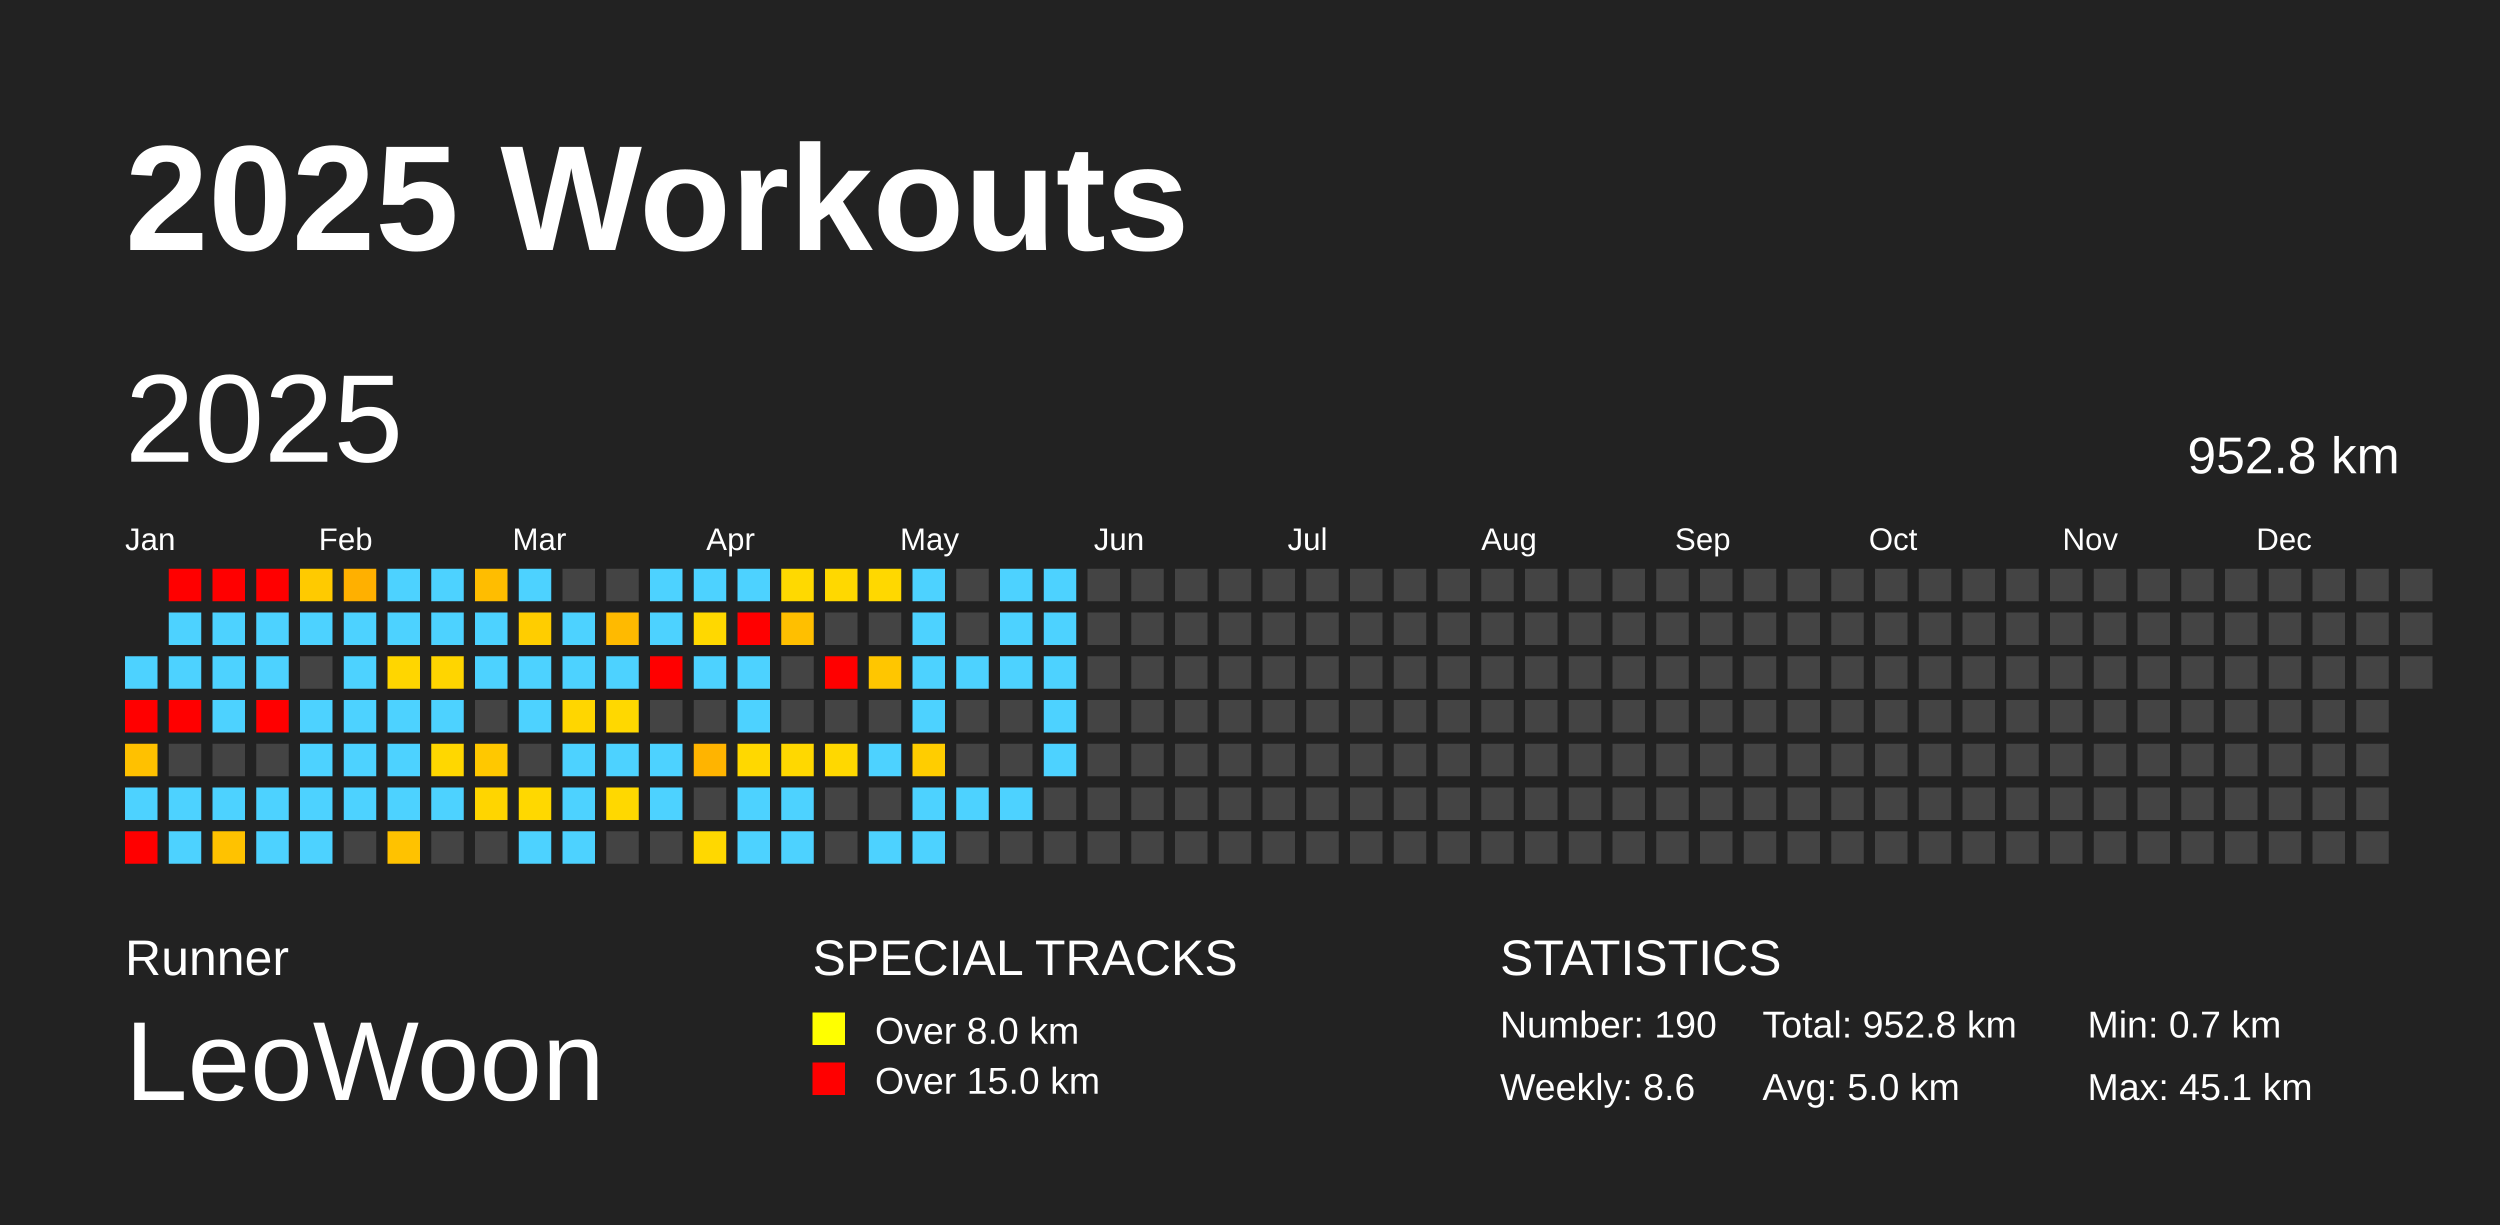
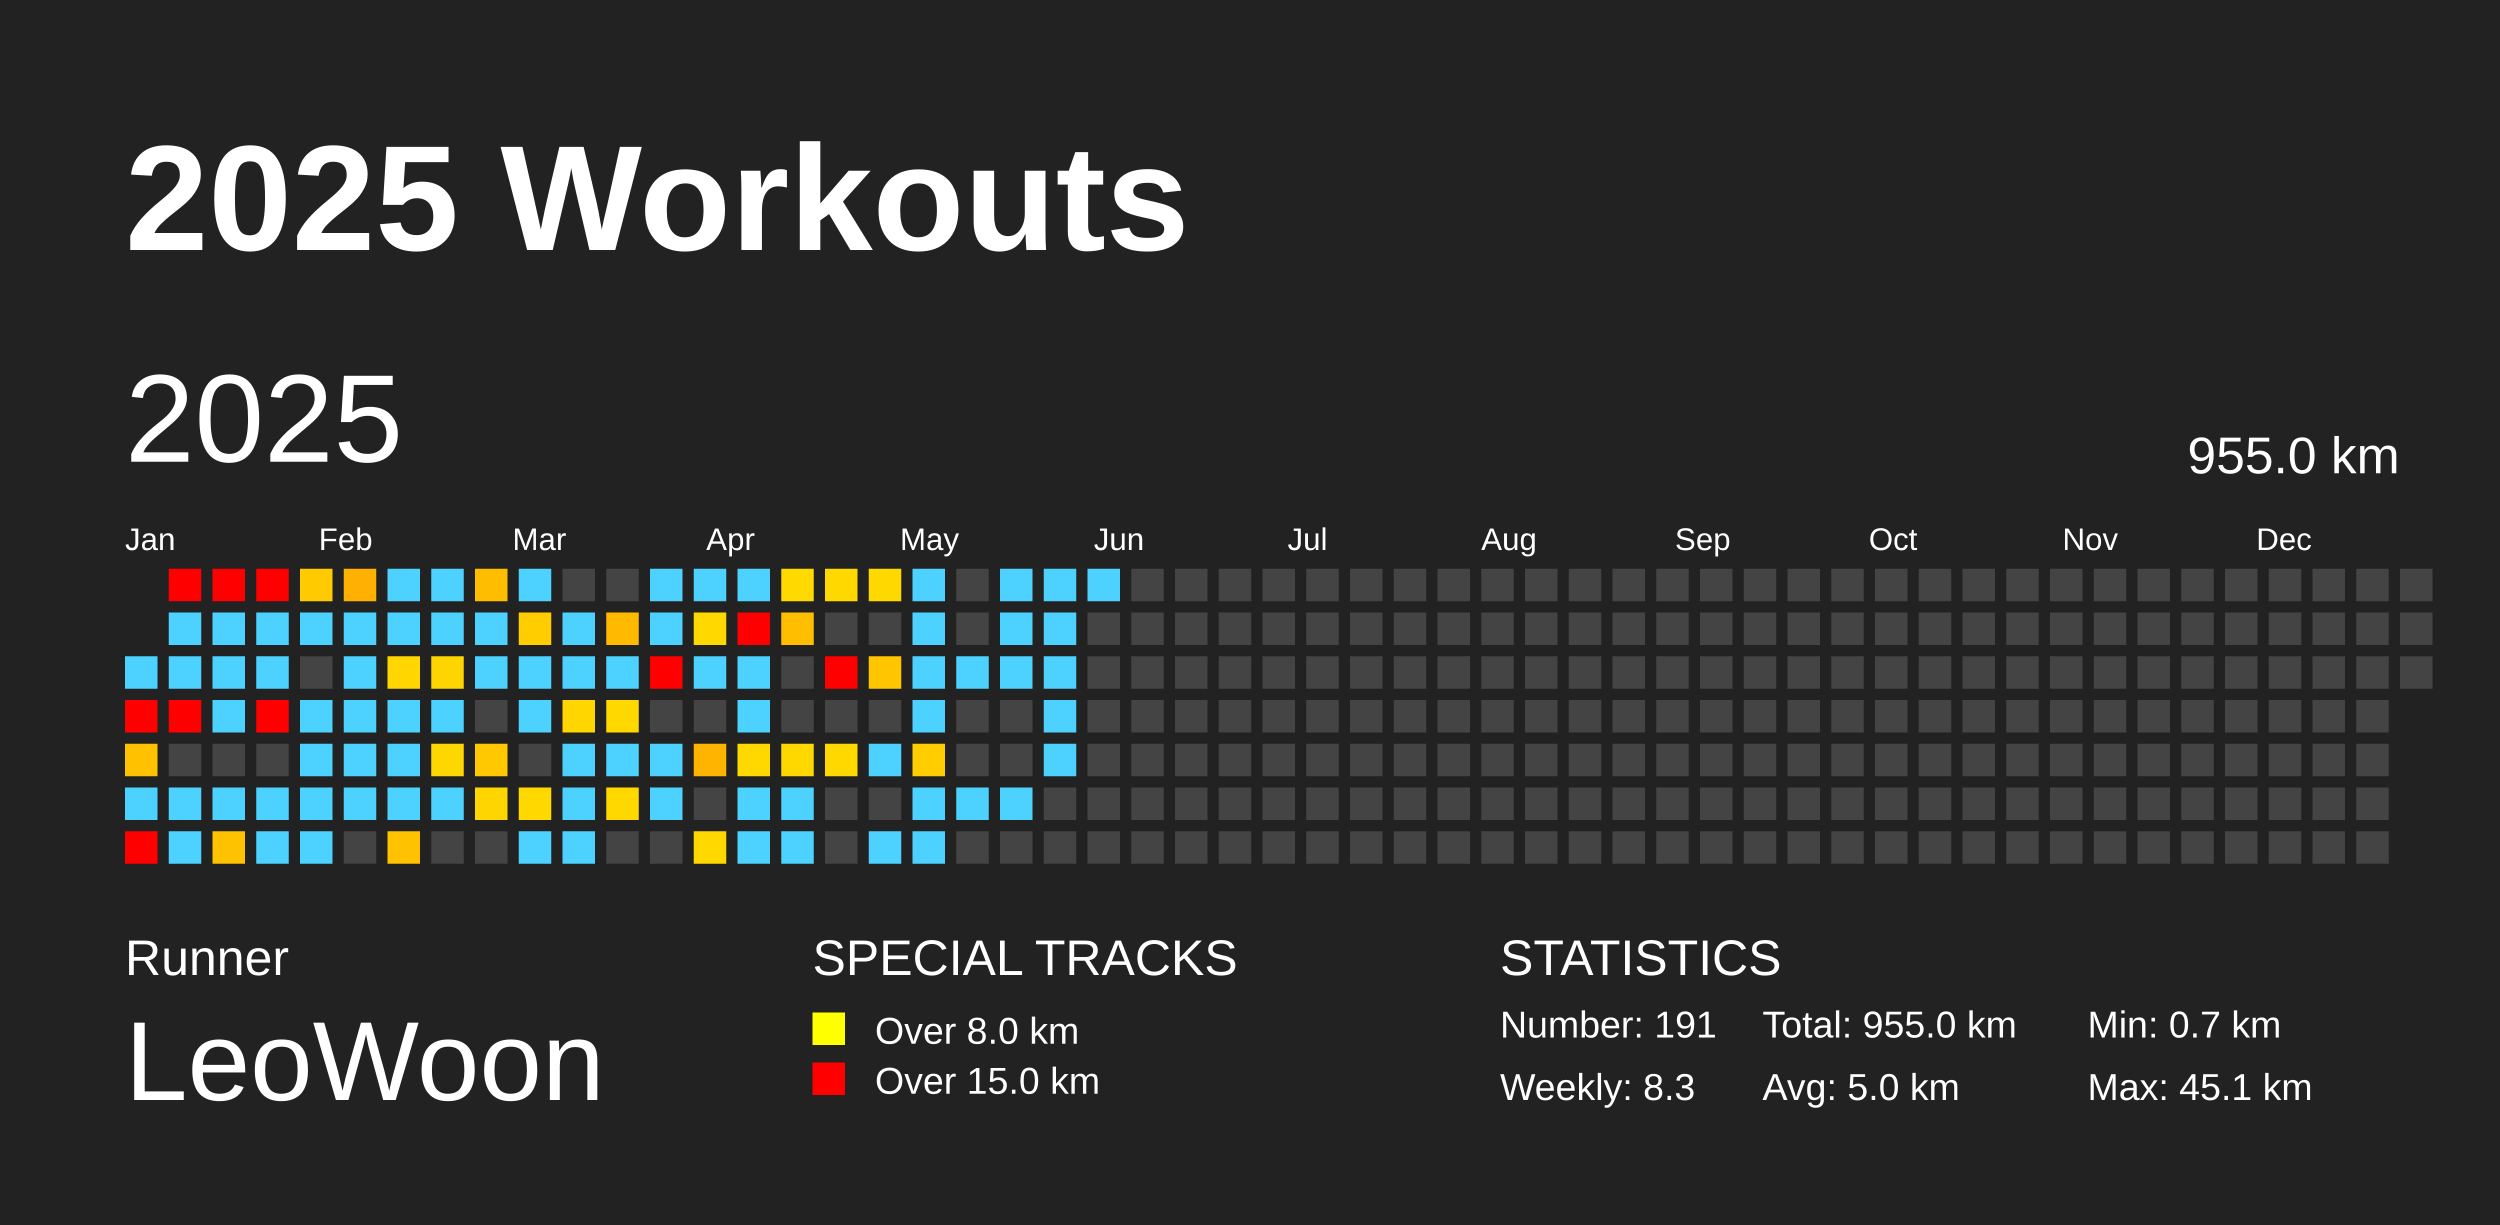
<svg xmlns="http://www.w3.org/2000/svg" baseProfile="full" height="98mm" version="1.1" viewBox="0,0,200,98" width="200mm">
  <defs />
  <rect fill="#222222" height="98" width="200" x="0" y="0" />
  <text fill="#FFFFFF" style="font-size:12px; font-family:Arial; font-weight:bold;" x="10" y="20">2025 Workouts</text>
  <text fill="#FFFFFF" style="font-size:4px; font-family:Arial" x="10" y="78">Runner</text>
  <text fill="#FFFFFF" style="font-size:9px; font-family:Arial" x="10" y="88">LeoWoon</text>
  <text fill="#FFFFFF" style="font-size:4px; font-family:Arial" x="65" y="78">SPECIAL TRACKS</text>
  <rect fill="yellow" height="2.6" width="2.6" x="65" y="81" />
  <text fill="#FFFFFF" style="font-size:3px; font-family:Arial" x="70" y="83.5">Over 8.0 km</text>
  <rect fill="red" height="2.6" width="2.6" x="65" y="85" />
  <text fill="#FFFFFF" style="font-size:3px; font-family:Arial" x="70" y="87.5">Over 15.0 km</text>
  <text fill="#FFFFFF" style="font-size:4px; font-family:Arial" x="120" y="78">STATISTICS</text>
-   <text fill="#FFFFFF" style="font-size:3px; font-family:Arial" x="120" y="83">Number: 190</text>
-   <text fill="#FFFFFF" style="font-size:3px; font-family:Arial" x="120" y="88">Weekly: 8.6</text>
-   <text fill="#FFFFFF" style="font-size:3px; font-family:Arial" x="141" y="83">Total: 952.8 km</text>
+   <text fill="#FFFFFF" style="font-size:3px; font-family:Arial" x="120" y="83">Number: 191</text>
+   <text fill="#FFFFFF" style="font-size:3px; font-family:Arial" x="120" y="88">Weekly: 8.3</text>
+   <text fill="#FFFFFF" style="font-size:3px; font-family:Arial" x="141" y="83">Total: 955.0 km</text>
  <text fill="#FFFFFF" style="font-size:3px; font-family:Arial" x="141" y="88">Avg: 5.0 km</text>
  <text fill="#FFFFFF" style="font-size:3px; font-family:Arial" x="167" y="83">Min: 0.7 km</text>
  <text fill="#FFFFFF" style="font-size:3px; font-family:Arial" x="167" y="88">Max: 45.1 km</text>
  <text dominant-baseline="hanging" fill="#FFFFFF" style="font-size:10.0px; font-family:Arial;" x="10" y="30">2025</text>
-   <text dominant-baseline="hanging" fill="#FFFFFF" style="font-size:4.125px; font-family:Arial;" x="175" y="35">952.8 km</text>
+   <text dominant-baseline="hanging" fill="#FFFFFF" style="font-size:4.125px; font-family:Arial;" x="175" y="35">955.0 km</text>
  <text fill="#FFFFFF" style="font-size:2.5px; font-family:Arial" x="10.0" y="44">Jan</text>
  <text fill="#FFFFFF" style="font-size:2.5px; font-family:Arial" x="25.5" y="44">Feb</text>
  <text fill="#FFFFFF" style="font-size:2.5px; font-family:Arial" x="41.0" y="44">Mar</text>
  <text fill="#FFFFFF" style="font-size:2.5px; font-family:Arial" x="56.5" y="44">Apr</text>
  <text fill="#FFFFFF" style="font-size:2.5px; font-family:Arial" x="72.0" y="44">May</text>
  <text fill="#FFFFFF" style="font-size:2.5px; font-family:Arial" x="87.5" y="44">Jun</text>
  <text fill="#FFFFFF" style="font-size:2.5px; font-family:Arial" x="103.0" y="44">Jul</text>
  <text fill="#FFFFFF" style="font-size:2.5px; font-family:Arial" x="118.5" y="44">Aug</text>
  <text fill="#FFFFFF" style="font-size:2.5px; font-family:Arial" x="134.0" y="44">Sep</text>
  <text fill="#FFFFFF" style="font-size:2.5px; font-family:Arial" x="149.5" y="44">Oct</text>
  <text fill="#FFFFFF" style="font-size:2.5px; font-family:Arial" x="165.0" y="44">Nov</text>
  <text fill="#FFFFFF" style="font-size:2.5px; font-family:Arial" x="180.5" y="44">Dec</text>
  <rect fill="#4dd2ff" height="2.6" width="2.6" x="10.0" y="52.5" />
  <rect fill="red" height="2.6" width="2.6" x="10.0" y="56.0" />
  <rect fill="#ffc100" height="2.6" width="2.6" x="10.0" y="59.5" />
  <rect fill="#4dd2ff" height="2.6" width="2.6" x="10.0" y="63.0" />
  <rect fill="red" height="2.6" width="2.6" x="10.0" y="66.5" />
  <rect fill="red" height="2.6" width="2.6" x="13.5" y="45.5" />
  <rect fill="#4dd2ff" height="2.6" width="2.6" x="13.5" y="49.0" />
  <rect fill="#4dd2ff" height="2.6" width="2.6" x="13.5" y="52.5" />
  <rect fill="red" height="2.6" width="2.6" x="13.5" y="56.0" />
  <rect fill="#444444" height="2.6" width="2.6" x="13.5" y="59.5" />
  <rect fill="#4dd2ff" height="2.6" width="2.6" x="13.5" y="63.0" />
  <rect fill="#4dd2ff" height="2.6" width="2.6" x="13.5" y="66.5" />
  <rect fill="red" height="2.6" width="2.6" x="17.0" y="45.5" />
  <rect fill="#4dd2ff" height="2.6" width="2.6" x="17.0" y="49.0" />
  <rect fill="#4dd2ff" height="2.6" width="2.6" x="17.0" y="52.5" />
  <rect fill="#4dd2ff" height="2.6" width="2.6" x="17.0" y="56.0" />
  <rect fill="#444444" height="2.6" width="2.6" x="17.0" y="59.5" />
  <rect fill="#4dd2ff" height="2.6" width="2.6" x="17.0" y="63.0" />
  <rect fill="#ffc200" height="2.6" width="2.6" x="17.0" y="66.5" />
  <rect fill="red" height="2.6" width="2.6" x="20.5" y="45.5" />
  <rect fill="#4dd2ff" height="2.6" width="2.6" x="20.5" y="49.0" />
  <rect fill="#4dd2ff" height="2.6" width="2.6" x="20.5" y="52.5" />
  <rect fill="red" height="2.6" width="2.6" x="20.5" y="56.0" />
  <rect fill="#444444" height="2.6" width="2.6" x="20.5" y="59.5" />
  <rect fill="#4dd2ff" height="2.6" width="2.6" x="20.5" y="63.0" />
  <rect fill="#4dd2ff" height="2.6" width="2.6" x="20.5" y="66.5" />
  <rect fill="#ffca00" height="2.6" width="2.6" x="24.0" y="45.5" />
  <rect fill="#4dd2ff" height="2.6" width="2.6" x="24.0" y="49.0" />
  <rect fill="#444444" height="2.6" width="2.6" x="24.0" y="52.5" />
  <rect fill="#4dd2ff" height="2.6" width="2.6" x="24.0" y="56.0" />
  <rect fill="#4dd2ff" height="2.6" width="2.6" x="24.0" y="59.5" />
  <rect fill="#4dd2ff" height="2.6" width="2.6" x="24.0" y="63.0" />
  <rect fill="#4dd2ff" height="2.6" width="2.6" x="24.0" y="66.5" />
  <rect fill="#ffb000" height="2.6" width="2.6" x="27.5" y="45.5" />
  <rect fill="#4dd2ff" height="2.6" width="2.6" x="27.5" y="49.0" />
  <rect fill="#4dd2ff" height="2.6" width="2.6" x="27.5" y="52.5" />
  <rect fill="#4dd2ff" height="2.6" width="2.6" x="27.5" y="56.0" />
  <rect fill="#4dd2ff" height="2.6" width="2.6" x="27.5" y="59.5" />
  <rect fill="#4dd2ff" height="2.6" width="2.6" x="27.5" y="63.0" />
  <rect fill="#444444" height="2.6" width="2.6" x="27.5" y="66.5" />
  <rect fill="#4dd2ff" height="2.6" width="2.6" x="31.0" y="45.5" />
  <rect fill="#4dd2ff" height="2.6" width="2.6" x="31.0" y="49.0" />
  <rect fill="#ffd600" height="2.6" width="2.6" x="31.0" y="52.5" />
  <rect fill="#4dd2ff" height="2.6" width="2.6" x="31.0" y="56.0" />
  <rect fill="#4dd2ff" height="2.6" width="2.6" x="31.0" y="59.5" />
  <rect fill="#4dd2ff" height="2.6" width="2.6" x="31.0" y="63.0" />
  <rect fill="#ffc200" height="2.6" width="2.6" x="31.0" y="66.5" />
  <rect fill="#4dd2ff" height="2.6" width="2.6" x="34.5" y="45.5" />
  <rect fill="#4dd2ff" height="2.6" width="2.6" x="34.5" y="49.0" />
  <rect fill="#ffd500" height="2.6" width="2.6" x="34.5" y="52.5" />
  <rect fill="#4dd2ff" height="2.6" width="2.6" x="34.5" y="56.0" />
  <rect fill="#ffd700" height="2.6" width="2.6" x="34.5" y="59.5" />
  <rect fill="#4dd2ff" height="2.6" width="2.6" x="34.5" y="63.0" />
  <rect fill="#444444" height="2.6" width="2.6" x="34.5" y="66.5" />
  <rect fill="#ffbd00" height="2.6" width="2.6" x="38.0" y="45.5" />
  <rect fill="#4dd2ff" height="2.6" width="2.6" x="38.0" y="49.0" />
  <rect fill="#4dd2ff" height="2.6" width="2.6" x="38.0" y="52.5" />
  <rect fill="#444444" height="2.6" width="2.6" x="38.0" y="56.0" />
  <rect fill="#ffc800" height="2.6" width="2.6" x="38.0" y="59.5" />
  <rect fill="#ffd500" height="2.6" width="2.6" x="38.0" y="63.0" />
  <rect fill="#444444" height="2.6" width="2.6" x="38.0" y="66.5" />
  <rect fill="#4dd2ff" height="2.6" width="2.6" x="41.5" y="45.5" />
  <rect fill="#ffcd00" height="2.6" width="2.6" x="41.5" y="49.0" />
  <rect fill="#4dd2ff" height="2.6" width="2.6" x="41.5" y="52.5" />
  <rect fill="#4dd2ff" height="2.6" width="2.6" x="41.5" y="56.0" />
  <rect fill="#444444" height="2.6" width="2.6" x="41.5" y="59.5" />
  <rect fill="#ffd800" height="2.6" width="2.6" x="41.5" y="63.0" />
  <rect fill="#4dd2ff" height="2.6" width="2.6" x="41.5" y="66.5" />
  <rect fill="#444444" height="2.6" width="2.6" x="45.0" y="45.5" />
  <rect fill="#4dd2ff" height="2.6" width="2.6" x="45.0" y="49.0" />
  <rect fill="#4dd2ff" height="2.6" width="2.6" x="45.0" y="52.5" />
  <rect fill="#ffd600" height="2.6" width="2.6" x="45.0" y="56.0" />
  <rect fill="#4dd2ff" height="2.6" width="2.6" x="45.0" y="59.5" />
  <rect fill="#4dd2ff" height="2.6" width="2.6" x="45.0" y="63.0" />
  <rect fill="#4dd2ff" height="2.6" width="2.6" x="45.0" y="66.5" />
  <rect fill="#444444" height="2.6" width="2.6" x="48.5" y="45.5" />
  <rect fill="#ffba00" height="2.6" width="2.6" x="48.5" y="49.0" />
  <rect fill="#4dd2ff" height="2.6" width="2.6" x="48.5" y="52.5" />
  <rect fill="#ffd800" height="2.6" width="2.6" x="48.5" y="56.0" />
  <rect fill="#4dd2ff" height="2.6" width="2.6" x="48.5" y="59.5" />
  <rect fill="#ffd800" height="2.6" width="2.6" x="48.5" y="63.0" />
  <rect fill="#444444" height="2.6" width="2.6" x="48.5" y="66.5" />
  <rect fill="#4dd2ff" height="2.6" width="2.6" x="52.0" y="45.5" />
  <rect fill="#4dd2ff" height="2.6" width="2.6" x="52.0" y="49.0" />
  <rect fill="red" height="2.6" width="2.6" x="52.0" y="52.5" />
  <rect fill="#444444" height="2.6" width="2.6" x="52.0" y="56.0" />
  <rect fill="#4dd2ff" height="2.6" width="2.6" x="52.0" y="59.5" />
  <rect fill="#4dd2ff" height="2.6" width="2.6" x="52.0" y="63.0" />
  <rect fill="#444444" height="2.6" width="2.6" x="52.0" y="66.5" />
  <rect fill="#4dd2ff" height="2.6" width="2.6" x="55.5" y="45.5" />
  <rect fill="#ffd800" height="2.6" width="2.6" x="55.5" y="49.0" />
  <rect fill="#4dd2ff" height="2.6" width="2.6" x="55.5" y="52.5" />
  <rect fill="#444444" height="2.6" width="2.6" x="55.5" y="56.0" />
  <rect fill="#ffb400" height="2.6" width="2.6" x="55.5" y="59.5" />
  <rect fill="#444444" height="2.6" width="2.6" x="55.5" y="63.0" />
  <rect fill="#ffd800" height="2.6" width="2.6" x="55.5" y="66.5" />
  <rect fill="#4dd2ff" height="2.6" width="2.6" x="59.0" y="45.5" />
  <rect fill="red" height="2.6" width="2.6" x="59.0" y="49.0" />
  <rect fill="#4dd2ff" height="2.6" width="2.6" x="59.0" y="52.5" />
  <rect fill="#4dd2ff" height="2.6" width="2.6" x="59.0" y="56.0" />
  <rect fill="#ffd800" height="2.6" width="2.6" x="59.0" y="59.5" />
  <rect fill="#4dd2ff" height="2.6" width="2.6" x="59.0" y="63.0" />
  <rect fill="#4dd2ff" height="2.6" width="2.6" x="59.0" y="66.5" />
  <rect fill="#ffd900" height="2.6" width="2.6" x="62.5" y="45.5" />
  <rect fill="#ffbf00" height="2.6" width="2.6" x="62.5" y="49.0" />
  <rect fill="#444444" height="2.6" width="2.6" x="62.5" y="52.5" />
  <rect fill="#444444" height="2.6" width="2.6" x="62.5" y="56.0" />
  <rect fill="#ffd800" height="2.6" width="2.6" x="62.5" y="59.5" />
  <rect fill="#4dd2ff" height="2.6" width="2.6" x="62.5" y="63.0" />
  <rect fill="#4dd2ff" height="2.6" width="2.6" x="62.5" y="66.5" />
  <rect fill="#ffd800" height="2.6" width="2.6" x="66.0" y="45.5" />
  <rect fill="#444444" height="2.6" width="2.6" x="66.0" y="49.0" />
  <rect fill="red" height="2.6" width="2.6" x="66.0" y="52.5" />
  <rect fill="#444444" height="2.6" width="2.6" x="66.0" y="56.0" />
  <rect fill="#ffd800" height="2.6" width="2.6" x="66.0" y="59.5" />
  <rect fill="#444444" height="2.6" width="2.6" x="66.0" y="63.0" />
  <rect fill="#444444" height="2.6" width="2.6" x="66.0" y="66.5" />
  <rect fill="#ffd800" height="2.6" width="2.6" x="69.5" y="45.5" />
  <rect fill="#444444" height="2.6" width="2.6" x="69.5" y="49.0" />
  <rect fill="#ffc600" height="2.6" width="2.6" x="69.5" y="52.5" />
  <rect fill="#444444" height="2.6" width="2.6" x="69.5" y="56.0" />
  <rect fill="#4dd2ff" height="2.6" width="2.6" x="69.5" y="59.5" />
  <rect fill="#444444" height="2.6" width="2.6" x="69.5" y="63.0" />
  <rect fill="#4dd2ff" height="2.6" width="2.6" x="69.5" y="66.5" />
  <rect fill="#4dd2ff" height="2.6" width="2.6" x="73.0" y="45.5" />
  <rect fill="#4dd2ff" height="2.6" width="2.6" x="73.0" y="49.0" />
  <rect fill="#4dd2ff" height="2.6" width="2.6" x="73.0" y="52.5" />
  <rect fill="#4dd2ff" height="2.6" width="2.6" x="73.0" y="56.0" />
  <rect fill="#ffcd00" height="2.6" width="2.6" x="73.0" y="59.5" />
  <rect fill="#4dd2ff" height="2.6" width="2.6" x="73.0" y="63.0" />
  <rect fill="#4dd2ff" height="2.6" width="2.6" x="73.0" y="66.5" />
  <rect fill="#444444" height="2.6" width="2.6" x="76.5" y="45.5" />
  <rect fill="#444444" height="2.6" width="2.6" x="76.5" y="49.0" />
  <rect fill="#4dd2ff" height="2.6" width="2.6" x="76.5" y="52.5" />
  <rect fill="#444444" height="2.6" width="2.6" x="76.5" y="56.0" />
  <rect fill="#444444" height="2.6" width="2.6" x="76.5" y="59.5" />
  <rect fill="#4dd2ff" height="2.6" width="2.6" x="76.5" y="63.0" />
  <rect fill="#444444" height="2.6" width="2.6" x="76.5" y="66.5" />
  <rect fill="#4dd2ff" height="2.6" width="2.6" x="80.0" y="45.5" />
  <rect fill="#4dd2ff" height="2.6" width="2.6" x="80.0" y="49.0" />
  <rect fill="#4dd2ff" height="2.6" width="2.6" x="80.0" y="52.5" />
  <rect fill="#444444" height="2.6" width="2.6" x="80.0" y="56.0" />
  <rect fill="#444444" height="2.6" width="2.6" x="80.0" y="59.5" />
  <rect fill="#4dd2ff" height="2.6" width="2.6" x="80.0" y="63.0" />
  <rect fill="#444444" height="2.6" width="2.6" x="80.0" y="66.5" />
  <rect fill="#4dd2ff" height="2.6" width="2.6" x="83.5" y="45.5" />
  <rect fill="#4dd2ff" height="2.6" width="2.6" x="83.5" y="49.0" />
  <rect fill="#4dd2ff" height="2.6" width="2.6" x="83.5" y="52.5" />
  <rect fill="#4dd2ff" height="2.6" width="2.6" x="83.5" y="56.0" />
  <rect fill="#4dd2ff" height="2.6" width="2.6" x="83.5" y="59.5" />
  <rect fill="#444444" height="2.6" width="2.6" x="83.5" y="63.0" />
  <rect fill="#444444" height="2.6" width="2.6" x="83.5" y="66.5" />
-   <rect fill="#444444" height="2.6" width="2.6" x="87.0" y="45.5" />
+   <rect fill="#4dd2ff" height="2.6" width="2.6" x="87.0" y="45.5" />
  <rect fill="#444444" height="2.6" width="2.6" x="87.0" y="49.0" />
  <rect fill="#444444" height="2.6" width="2.6" x="87.0" y="52.5" />
  <rect fill="#444444" height="2.6" width="2.6" x="87.0" y="56.0" />
  <rect fill="#444444" height="2.6" width="2.6" x="87.0" y="59.5" />
  <rect fill="#444444" height="2.6" width="2.6" x="87.0" y="63.0" />
  <rect fill="#444444" height="2.6" width="2.6" x="87.0" y="66.5" />
  <rect fill="#444444" height="2.6" width="2.6" x="90.5" y="45.5" />
  <rect fill="#444444" height="2.6" width="2.6" x="90.5" y="49.0" />
  <rect fill="#444444" height="2.6" width="2.6" x="90.5" y="52.5" />
  <rect fill="#444444" height="2.6" width="2.6" x="90.5" y="56.0" />
  <rect fill="#444444" height="2.6" width="2.6" x="90.5" y="59.5" />
  <rect fill="#444444" height="2.6" width="2.6" x="90.5" y="63.0" />
  <rect fill="#444444" height="2.6" width="2.6" x="90.5" y="66.5" />
  <rect fill="#444444" height="2.6" width="2.6" x="94.0" y="45.5" />
  <rect fill="#444444" height="2.6" width="2.6" x="94.0" y="49.0" />
  <rect fill="#444444" height="2.6" width="2.6" x="94.0" y="52.5" />
  <rect fill="#444444" height="2.6" width="2.6" x="94.0" y="56.0" />
  <rect fill="#444444" height="2.6" width="2.6" x="94.0" y="59.5" />
  <rect fill="#444444" height="2.6" width="2.6" x="94.0" y="63.0" />
  <rect fill="#444444" height="2.6" width="2.6" x="94.0" y="66.5" />
  <rect fill="#444444" height="2.6" width="2.6" x="97.5" y="45.5" />
  <rect fill="#444444" height="2.6" width="2.6" x="97.5" y="49.0" />
  <rect fill="#444444" height="2.6" width="2.6" x="97.5" y="52.5" />
  <rect fill="#444444" height="2.6" width="2.6" x="97.5" y="56.0" />
  <rect fill="#444444" height="2.6" width="2.6" x="97.5" y="59.5" />
  <rect fill="#444444" height="2.6" width="2.6" x="97.5" y="63.0" />
  <rect fill="#444444" height="2.6" width="2.6" x="97.5" y="66.5" />
  <rect fill="#444444" height="2.6" width="2.6" x="101.0" y="45.5" />
  <rect fill="#444444" height="2.6" width="2.6" x="101.0" y="49.0" />
  <rect fill="#444444" height="2.6" width="2.6" x="101.0" y="52.5" />
  <rect fill="#444444" height="2.6" width="2.6" x="101.0" y="56.0" />
  <rect fill="#444444" height="2.6" width="2.6" x="101.0" y="59.5" />
  <rect fill="#444444" height="2.6" width="2.6" x="101.0" y="63.0" />
  <rect fill="#444444" height="2.6" width="2.6" x="101.0" y="66.5" />
  <rect fill="#444444" height="2.6" width="2.6" x="104.5" y="45.5" />
  <rect fill="#444444" height="2.6" width="2.6" x="104.5" y="49.0" />
  <rect fill="#444444" height="2.6" width="2.6" x="104.5" y="52.5" />
  <rect fill="#444444" height="2.6" width="2.6" x="104.5" y="56.0" />
  <rect fill="#444444" height="2.6" width="2.6" x="104.5" y="59.5" />
  <rect fill="#444444" height="2.6" width="2.6" x="104.5" y="63.0" />
  <rect fill="#444444" height="2.6" width="2.6" x="104.5" y="66.5" />
  <rect fill="#444444" height="2.6" width="2.6" x="108.0" y="45.5" />
  <rect fill="#444444" height="2.6" width="2.6" x="108.0" y="49.0" />
  <rect fill="#444444" height="2.6" width="2.6" x="108.0" y="52.5" />
  <rect fill="#444444" height="2.6" width="2.6" x="108.0" y="56.0" />
  <rect fill="#444444" height="2.6" width="2.6" x="108.0" y="59.5" />
  <rect fill="#444444" height="2.6" width="2.6" x="108.0" y="63.0" />
  <rect fill="#444444" height="2.6" width="2.6" x="108.0" y="66.5" />
  <rect fill="#444444" height="2.6" width="2.6" x="111.5" y="45.5" />
  <rect fill="#444444" height="2.6" width="2.6" x="111.5" y="49.0" />
  <rect fill="#444444" height="2.6" width="2.6" x="111.5" y="52.5" />
  <rect fill="#444444" height="2.6" width="2.6" x="111.5" y="56.0" />
  <rect fill="#444444" height="2.6" width="2.6" x="111.5" y="59.5" />
  <rect fill="#444444" height="2.6" width="2.6" x="111.5" y="63.0" />
  <rect fill="#444444" height="2.6" width="2.6" x="111.5" y="66.5" />
  <rect fill="#444444" height="2.6" width="2.6" x="115.0" y="45.5" />
  <rect fill="#444444" height="2.6" width="2.6" x="115.0" y="49.0" />
  <rect fill="#444444" height="2.6" width="2.6" x="115.0" y="52.5" />
  <rect fill="#444444" height="2.6" width="2.6" x="115.0" y="56.0" />
  <rect fill="#444444" height="2.6" width="2.6" x="115.0" y="59.5" />
  <rect fill="#444444" height="2.6" width="2.6" x="115.0" y="63.0" />
  <rect fill="#444444" height="2.6" width="2.6" x="115.0" y="66.5" />
  <rect fill="#444444" height="2.6" width="2.6" x="118.5" y="45.5" />
  <rect fill="#444444" height="2.6" width="2.6" x="118.5" y="49.0" />
  <rect fill="#444444" height="2.6" width="2.6" x="118.5" y="52.5" />
  <rect fill="#444444" height="2.6" width="2.6" x="118.5" y="56.0" />
  <rect fill="#444444" height="2.6" width="2.6" x="118.5" y="59.5" />
  <rect fill="#444444" height="2.6" width="2.6" x="118.5" y="63.0" />
  <rect fill="#444444" height="2.6" width="2.6" x="118.5" y="66.5" />
  <rect fill="#444444" height="2.6" width="2.6" x="122.0" y="45.5" />
  <rect fill="#444444" height="2.6" width="2.6" x="122.0" y="49.0" />
  <rect fill="#444444" height="2.6" width="2.6" x="122.0" y="52.5" />
  <rect fill="#444444" height="2.6" width="2.6" x="122.0" y="56.0" />
  <rect fill="#444444" height="2.6" width="2.6" x="122.0" y="59.5" />
  <rect fill="#444444" height="2.6" width="2.6" x="122.0" y="63.0" />
  <rect fill="#444444" height="2.6" width="2.6" x="122.0" y="66.5" />
  <rect fill="#444444" height="2.6" width="2.6" x="125.5" y="45.5" />
  <rect fill="#444444" height="2.6" width="2.6" x="125.5" y="49.0" />
  <rect fill="#444444" height="2.6" width="2.6" x="125.5" y="52.5" />
  <rect fill="#444444" height="2.6" width="2.6" x="125.5" y="56.0" />
  <rect fill="#444444" height="2.6" width="2.6" x="125.5" y="59.5" />
  <rect fill="#444444" height="2.6" width="2.6" x="125.5" y="63.0" />
  <rect fill="#444444" height="2.6" width="2.6" x="125.5" y="66.5" />
  <rect fill="#444444" height="2.6" width="2.6" x="129.0" y="45.5" />
  <rect fill="#444444" height="2.6" width="2.6" x="129.0" y="49.0" />
  <rect fill="#444444" height="2.6" width="2.6" x="129.0" y="52.5" />
  <rect fill="#444444" height="2.6" width="2.6" x="129.0" y="56.0" />
  <rect fill="#444444" height="2.6" width="2.6" x="129.0" y="59.5" />
  <rect fill="#444444" height="2.6" width="2.6" x="129.0" y="63.0" />
  <rect fill="#444444" height="2.6" width="2.6" x="129.0" y="66.5" />
  <rect fill="#444444" height="2.6" width="2.6" x="132.5" y="45.5" />
  <rect fill="#444444" height="2.6" width="2.6" x="132.5" y="49.0" />
  <rect fill="#444444" height="2.6" width="2.6" x="132.5" y="52.5" />
  <rect fill="#444444" height="2.6" width="2.6" x="132.5" y="56.0" />
  <rect fill="#444444" height="2.6" width="2.6" x="132.5" y="59.5" />
  <rect fill="#444444" height="2.6" width="2.6" x="132.5" y="63.0" />
  <rect fill="#444444" height="2.6" width="2.6" x="132.5" y="66.5" />
  <rect fill="#444444" height="2.6" width="2.6" x="136.0" y="45.5" />
  <rect fill="#444444" height="2.6" width="2.6" x="136.0" y="49.0" />
  <rect fill="#444444" height="2.6" width="2.6" x="136.0" y="52.5" />
  <rect fill="#444444" height="2.6" width="2.6" x="136.0" y="56.0" />
  <rect fill="#444444" height="2.6" width="2.6" x="136.0" y="59.5" />
  <rect fill="#444444" height="2.6" width="2.6" x="136.0" y="63.0" />
  <rect fill="#444444" height="2.6" width="2.6" x="136.0" y="66.5" />
  <rect fill="#444444" height="2.6" width="2.6" x="139.5" y="45.5" />
  <rect fill="#444444" height="2.6" width="2.6" x="139.5" y="49.0" />
  <rect fill="#444444" height="2.6" width="2.6" x="139.5" y="52.5" />
  <rect fill="#444444" height="2.6" width="2.6" x="139.5" y="56.0" />
  <rect fill="#444444" height="2.6" width="2.6" x="139.5" y="59.5" />
  <rect fill="#444444" height="2.6" width="2.6" x="139.5" y="63.0" />
  <rect fill="#444444" height="2.6" width="2.6" x="139.5" y="66.5" />
  <rect fill="#444444" height="2.6" width="2.6" x="143.0" y="45.5" />
  <rect fill="#444444" height="2.6" width="2.6" x="143.0" y="49.0" />
  <rect fill="#444444" height="2.6" width="2.6" x="143.0" y="52.5" />
  <rect fill="#444444" height="2.6" width="2.6" x="143.0" y="56.0" />
  <rect fill="#444444" height="2.6" width="2.6" x="143.0" y="59.5" />
  <rect fill="#444444" height="2.6" width="2.6" x="143.0" y="63.0" />
  <rect fill="#444444" height="2.6" width="2.6" x="143.0" y="66.5" />
  <rect fill="#444444" height="2.6" width="2.6" x="146.5" y="45.5" />
  <rect fill="#444444" height="2.6" width="2.6" x="146.5" y="49.0" />
  <rect fill="#444444" height="2.6" width="2.6" x="146.5" y="52.5" />
  <rect fill="#444444" height="2.6" width="2.6" x="146.5" y="56.0" />
  <rect fill="#444444" height="2.6" width="2.6" x="146.5" y="59.5" />
  <rect fill="#444444" height="2.6" width="2.6" x="146.5" y="63.0" />
  <rect fill="#444444" height="2.6" width="2.6" x="146.5" y="66.5" />
  <rect fill="#444444" height="2.6" width="2.6" x="150.0" y="45.5" />
  <rect fill="#444444" height="2.6" width="2.6" x="150.0" y="49.0" />
  <rect fill="#444444" height="2.6" width="2.6" x="150.0" y="52.5" />
  <rect fill="#444444" height="2.6" width="2.6" x="150.0" y="56.0" />
  <rect fill="#444444" height="2.6" width="2.6" x="150.0" y="59.5" />
  <rect fill="#444444" height="2.6" width="2.6" x="150.0" y="63.0" />
  <rect fill="#444444" height="2.6" width="2.6" x="150.0" y="66.5" />
  <rect fill="#444444" height="2.6" width="2.6" x="153.5" y="45.5" />
  <rect fill="#444444" height="2.6" width="2.6" x="153.5" y="49.0" />
  <rect fill="#444444" height="2.6" width="2.6" x="153.5" y="52.5" />
  <rect fill="#444444" height="2.6" width="2.6" x="153.5" y="56.0" />
  <rect fill="#444444" height="2.6" width="2.6" x="153.5" y="59.5" />
  <rect fill="#444444" height="2.6" width="2.6" x="153.5" y="63.0" />
  <rect fill="#444444" height="2.6" width="2.6" x="153.5" y="66.5" />
  <rect fill="#444444" height="2.6" width="2.6" x="157.0" y="45.5" />
  <rect fill="#444444" height="2.6" width="2.6" x="157.0" y="49.0" />
  <rect fill="#444444" height="2.6" width="2.6" x="157.0" y="52.5" />
  <rect fill="#444444" height="2.6" width="2.6" x="157.0" y="56.0" />
  <rect fill="#444444" height="2.6" width="2.6" x="157.0" y="59.5" />
  <rect fill="#444444" height="2.6" width="2.6" x="157.0" y="63.0" />
  <rect fill="#444444" height="2.6" width="2.6" x="157.0" y="66.5" />
  <rect fill="#444444" height="2.6" width="2.6" x="160.5" y="45.5" />
  <rect fill="#444444" height="2.6" width="2.6" x="160.5" y="49.0" />
  <rect fill="#444444" height="2.6" width="2.6" x="160.5" y="52.5" />
  <rect fill="#444444" height="2.6" width="2.6" x="160.5" y="56.0" />
  <rect fill="#444444" height="2.6" width="2.6" x="160.5" y="59.5" />
  <rect fill="#444444" height="2.6" width="2.6" x="160.5" y="63.0" />
  <rect fill="#444444" height="2.6" width="2.6" x="160.5" y="66.5" />
  <rect fill="#444444" height="2.6" width="2.6" x="164.0" y="45.5" />
  <rect fill="#444444" height="2.6" width="2.6" x="164.0" y="49.0" />
  <rect fill="#444444" height="2.6" width="2.6" x="164.0" y="52.5" />
  <rect fill="#444444" height="2.6" width="2.6" x="164.0" y="56.0" />
  <rect fill="#444444" height="2.6" width="2.6" x="164.0" y="59.5" />
  <rect fill="#444444" height="2.6" width="2.6" x="164.0" y="63.0" />
  <rect fill="#444444" height="2.6" width="2.6" x="164.0" y="66.5" />
  <rect fill="#444444" height="2.6" width="2.6" x="167.5" y="45.5" />
  <rect fill="#444444" height="2.6" width="2.6" x="167.5" y="49.0" />
  <rect fill="#444444" height="2.6" width="2.6" x="167.5" y="52.5" />
  <rect fill="#444444" height="2.6" width="2.6" x="167.5" y="56.0" />
  <rect fill="#444444" height="2.6" width="2.6" x="167.5" y="59.5" />
  <rect fill="#444444" height="2.6" width="2.6" x="167.5" y="63.0" />
  <rect fill="#444444" height="2.6" width="2.6" x="167.5" y="66.5" />
  <rect fill="#444444" height="2.6" width="2.6" x="171.0" y="45.5" />
  <rect fill="#444444" height="2.6" width="2.6" x="171.0" y="49.0" />
  <rect fill="#444444" height="2.6" width="2.6" x="171.0" y="52.5" />
  <rect fill="#444444" height="2.6" width="2.6" x="171.0" y="56.0" />
  <rect fill="#444444" height="2.6" width="2.6" x="171.0" y="59.5" />
  <rect fill="#444444" height="2.6" width="2.6" x="171.0" y="63.0" />
  <rect fill="#444444" height="2.6" width="2.6" x="171.0" y="66.5" />
  <rect fill="#444444" height="2.6" width="2.6" x="174.5" y="45.5" />
  <rect fill="#444444" height="2.6" width="2.6" x="174.5" y="49.0" />
  <rect fill="#444444" height="2.6" width="2.6" x="174.5" y="52.5" />
  <rect fill="#444444" height="2.6" width="2.6" x="174.5" y="56.0" />
  <rect fill="#444444" height="2.6" width="2.6" x="174.5" y="59.5" />
  <rect fill="#444444" height="2.6" width="2.6" x="174.5" y="63.0" />
  <rect fill="#444444" height="2.6" width="2.6" x="174.5" y="66.5" />
  <rect fill="#444444" height="2.6" width="2.6" x="178.0" y="45.5" />
  <rect fill="#444444" height="2.6" width="2.6" x="178.0" y="49.0" />
  <rect fill="#444444" height="2.6" width="2.6" x="178.0" y="52.5" />
  <rect fill="#444444" height="2.6" width="2.6" x="178.0" y="56.0" />
  <rect fill="#444444" height="2.6" width="2.6" x="178.0" y="59.5" />
  <rect fill="#444444" height="2.6" width="2.6" x="178.0" y="63.0" />
  <rect fill="#444444" height="2.6" width="2.6" x="178.0" y="66.5" />
  <rect fill="#444444" height="2.6" width="2.6" x="181.5" y="45.5" />
  <rect fill="#444444" height="2.6" width="2.6" x="181.5" y="49.0" />
  <rect fill="#444444" height="2.6" width="2.6" x="181.5" y="52.5" />
  <rect fill="#444444" height="2.6" width="2.6" x="181.5" y="56.0" />
  <rect fill="#444444" height="2.6" width="2.6" x="181.5" y="59.5" />
  <rect fill="#444444" height="2.6" width="2.6" x="181.5" y="63.0" />
  <rect fill="#444444" height="2.6" width="2.6" x="181.5" y="66.5" />
  <rect fill="#444444" height="2.6" width="2.6" x="185.0" y="45.5" />
  <rect fill="#444444" height="2.6" width="2.6" x="185.0" y="49.0" />
  <rect fill="#444444" height="2.6" width="2.6" x="185.0" y="52.5" />
  <rect fill="#444444" height="2.6" width="2.6" x="185.0" y="56.0" />
  <rect fill="#444444" height="2.6" width="2.6" x="185.0" y="59.5" />
  <rect fill="#444444" height="2.6" width="2.6" x="185.0" y="63.0" />
  <rect fill="#444444" height="2.6" width="2.6" x="185.0" y="66.5" />
  <rect fill="#444444" height="2.6" width="2.6" x="188.5" y="45.5" />
  <rect fill="#444444" height="2.6" width="2.6" x="188.5" y="49.0" />
  <rect fill="#444444" height="2.6" width="2.6" x="188.5" y="52.5" />
  <rect fill="#444444" height="2.6" width="2.6" x="188.5" y="56.0" />
  <rect fill="#444444" height="2.6" width="2.6" x="188.5" y="59.5" />
  <rect fill="#444444" height="2.6" width="2.6" x="188.5" y="63.0" />
  <rect fill="#444444" height="2.6" width="2.6" x="188.5" y="66.5" />
  <rect fill="#444444" height="2.6" width="2.6" x="192.0" y="45.5" />
  <rect fill="#444444" height="2.6" width="2.6" x="192.0" y="49.0" />
  <rect fill="#444444" height="2.6" width="2.6" x="192.0" y="52.5" />
</svg>
